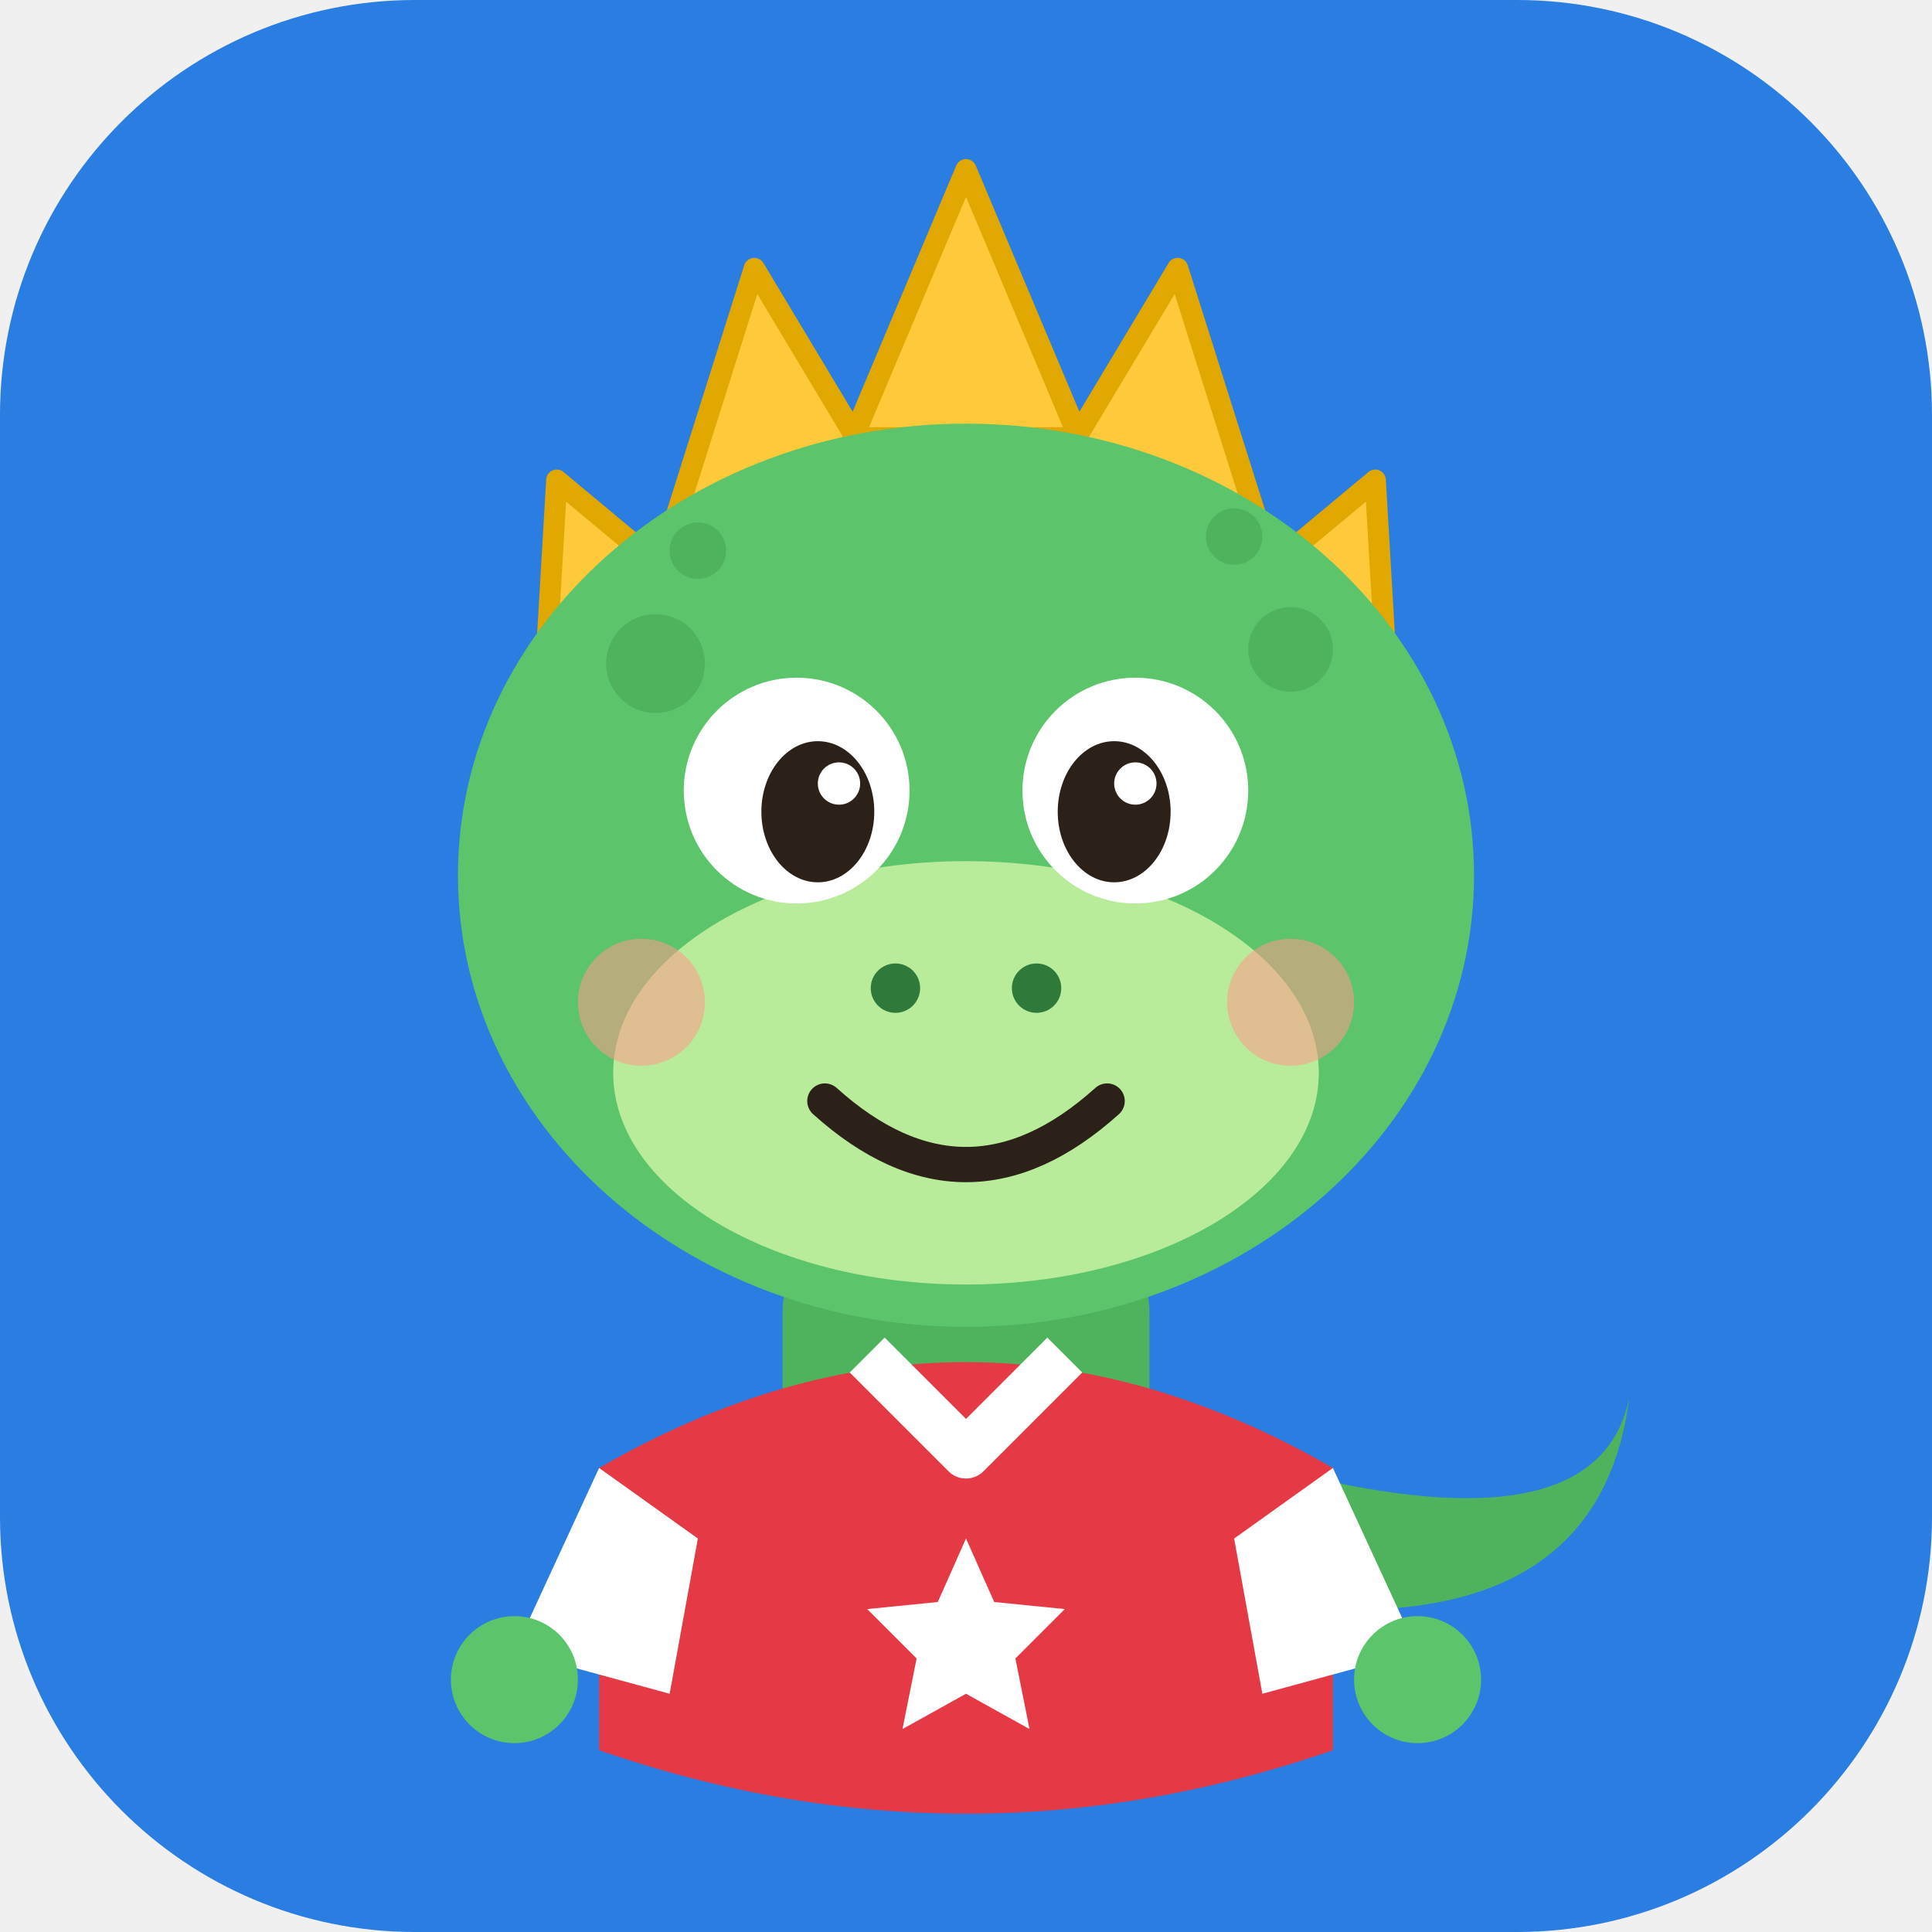
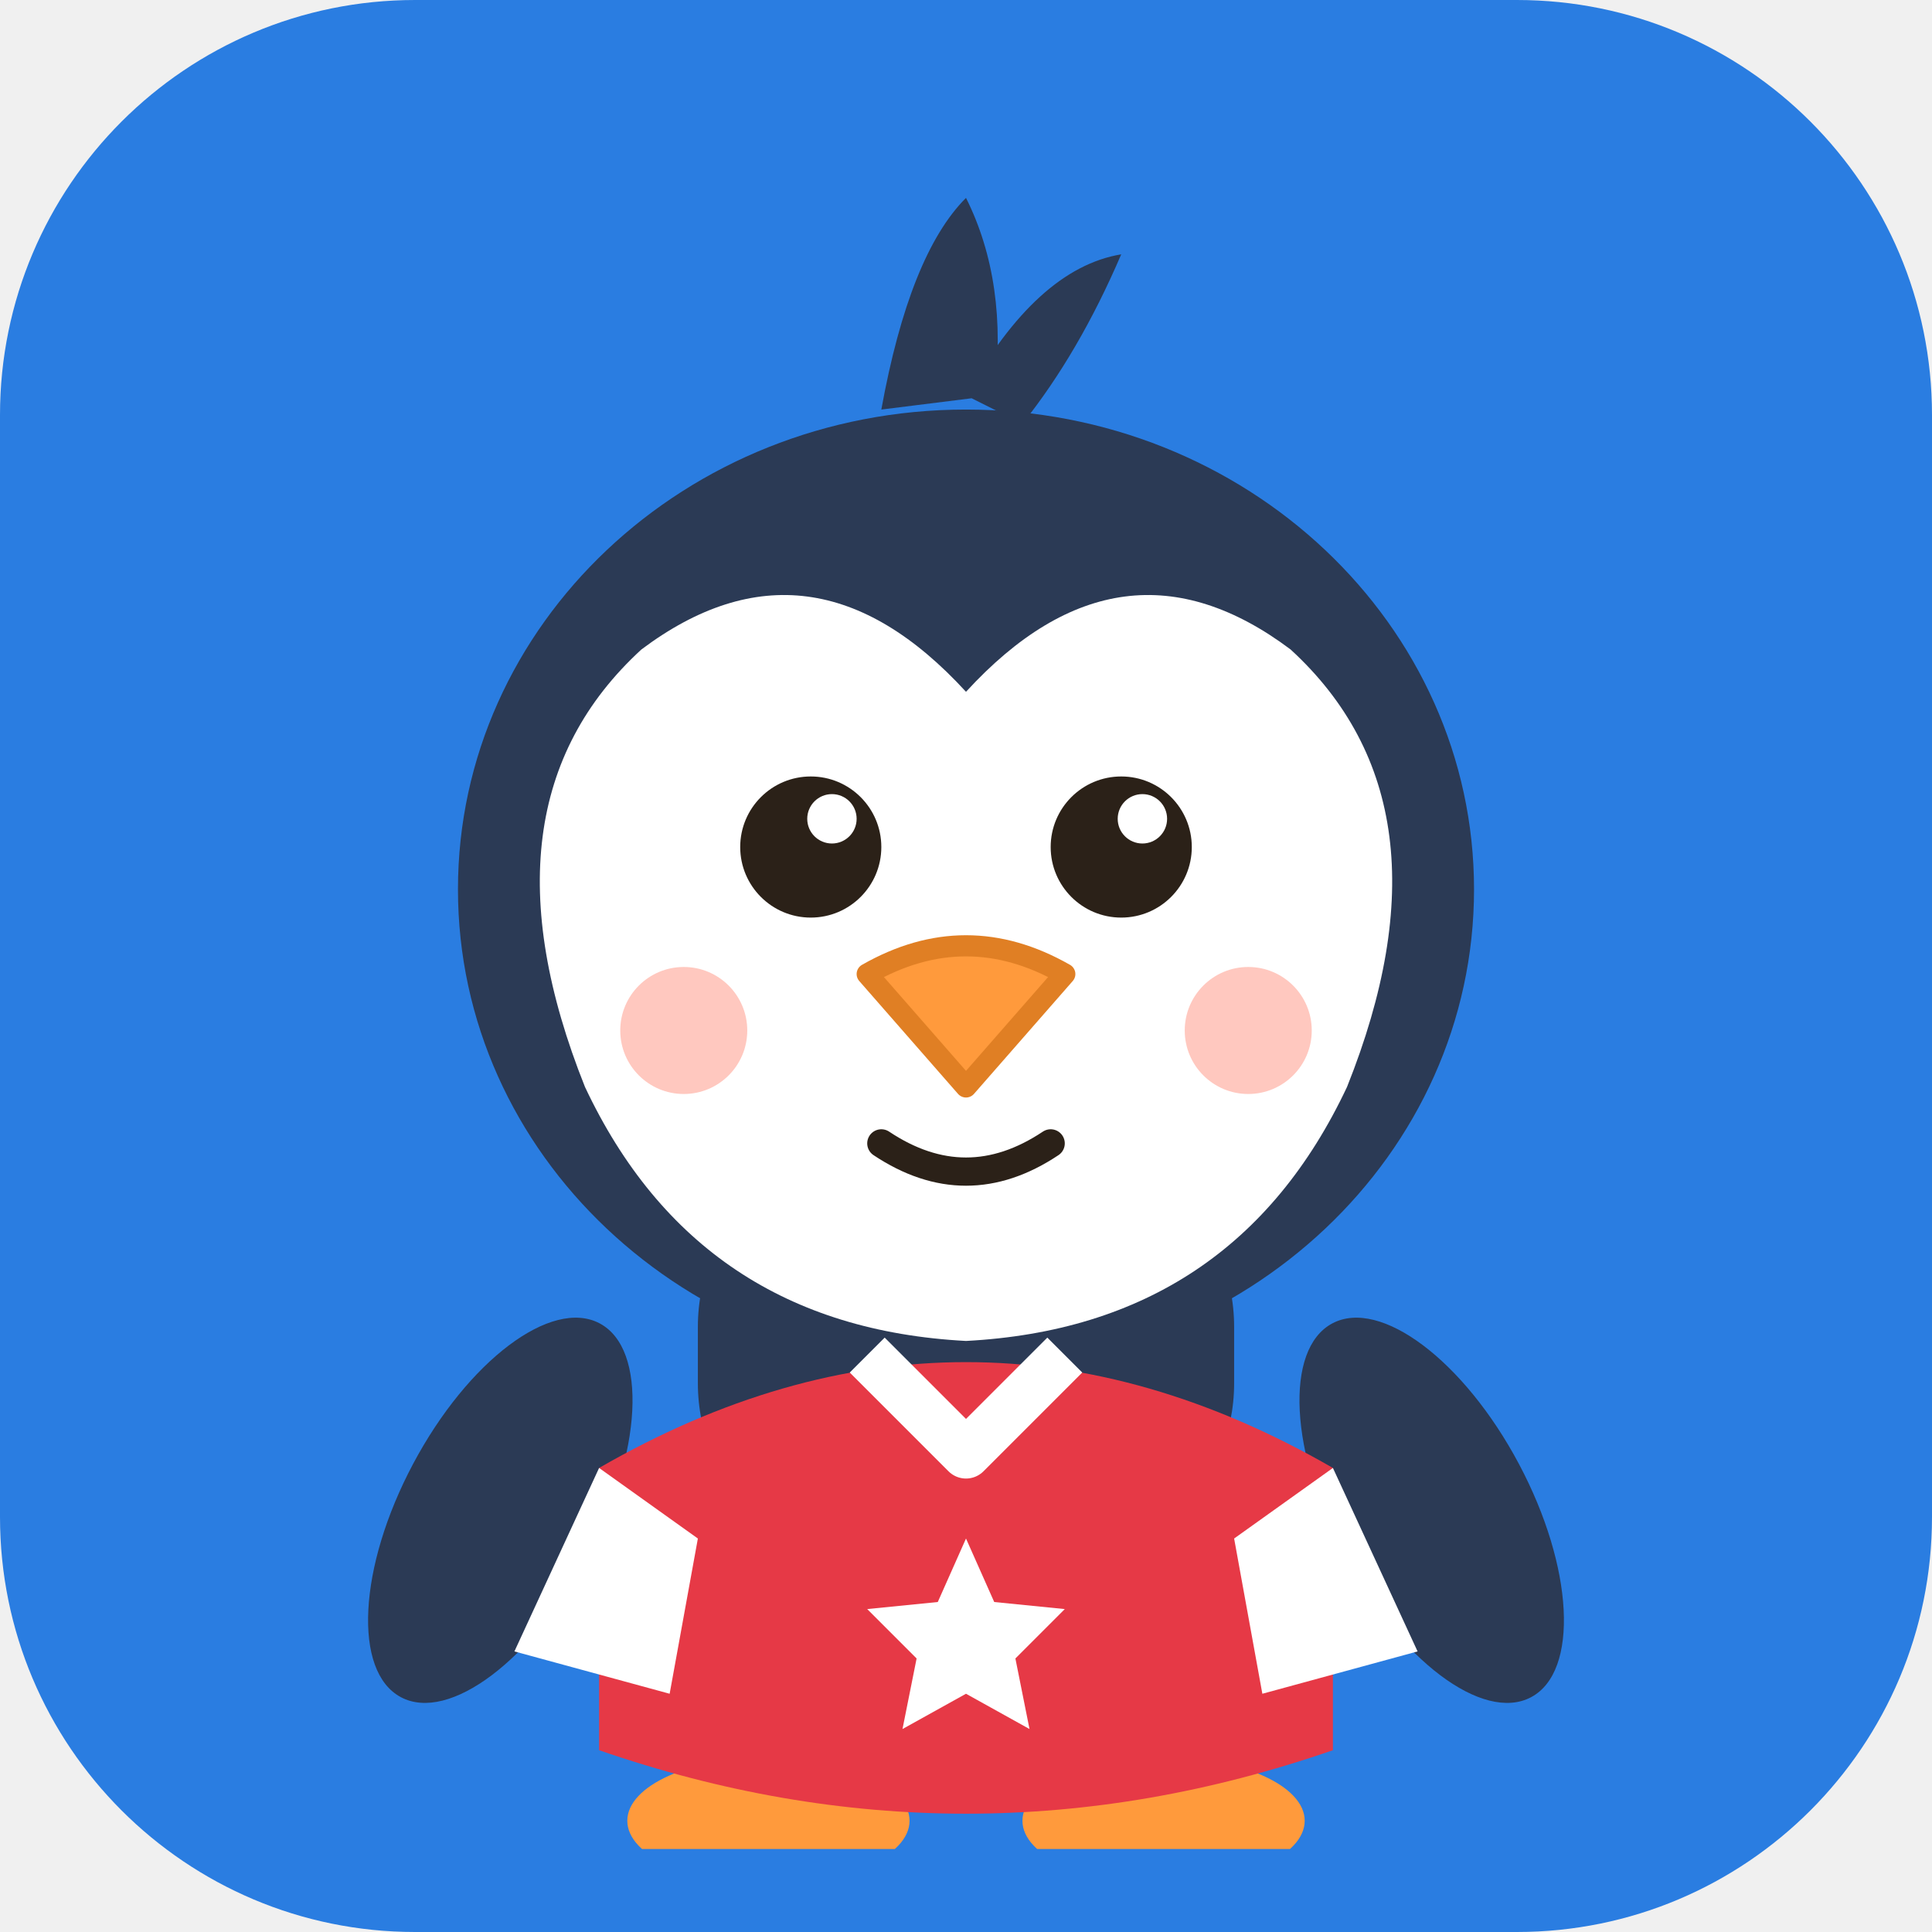
<svg xmlns="http://www.w3.org/2000/svg" viewBox="0 0 512 512">
  <rect width="512" height="512" rx="110" fill="#2a7de1" />
  <svg x="46" y="30" width="420" height="460" viewBox="0 -16 200 246">
-     <path d="M150 196q40 2 44-30q-4 20-42 12z" fill="#4fb35e" />
-     <g fill="#ffc93c" stroke="#e0a800" stroke-width="3" stroke-linejoin="round">
-       <path d="M58 44 70 6l18 30z" />
-       <path d="M84 30 100-8l16 38z" />
-       <path d="M112 36l18-30 12 38z" />
-       <path d="M40 70l2-34 24 20z" />
-       <path d="M134 56l24-20 2 34z" />
-     </g>
-     <rect x="74" y="140" width="52" height="40" rx="14" fill="#4fb35e" />
-     <ellipse cx="100" cy="92" rx="72" ry="64" fill="#5cc46a" />
-     <g fill="#4fb35e">
-       <circle cx="56" cy="62" r="7" />
-       <circle cx="146" cy="60" r="6" />
-       <circle cx="138" cy="44" r="4" />
-       <circle cx="62" cy="46" r="4" />
-     </g>
-     <ellipse cx="100" cy="120" rx="50" ry="30" fill="#b8ec9a" />
-     <circle cx="76" cy="80" r="16" fill="#fff" />
-     <circle cx="124" cy="80" r="16" fill="#fff" />
-     <ellipse cx="79" cy="83" rx="8" ry="10" fill="#2b2118" />
-     <ellipse cx="121" cy="83" rx="8" ry="10" fill="#2b2118" />
-     <circle cx="82" cy="79" r="3" fill="#fff" />
-     <circle cx="124" cy="79" r="3" fill="#fff" />
-     <circle cx="90" cy="108" r="3.5" fill="#2f7a3a" />
-     <circle cx="110" cy="108" r="3.5" fill="#2f7a3a" />
-     <circle cx="54" cy="110" r="9" fill="#ff9a8a" opacity=".55" />
-     <circle cx="146" cy="110" r="9" fill="#ff9a8a" opacity=".55" />
-     <path d="M80 124q20 18 40 0" fill="none" stroke="#2b2118" stroke-width="5" stroke-linecap="round" />
+     <ellipse cx="72" cy="226" rx="20" ry="9" fill="#ff9a3c" />
+     <ellipse cx="128" cy="226" rx="20" ry="9" fill="#ff9a3c" />
+     <ellipse cx="34" cy="182" rx="14" ry="30" fill="#2b3a55" transform="rotate(28 34 182)" />
+     <ellipse cx="166" cy="182" rx="14" ry="30" fill="#2b3a55" transform="rotate(-28 166 182)" />
+     <rect x="62" y="130" width="76" height="60" rx="26" fill="#2b3a55" />
+     <path d="M88 26q4-22 12-30 6 12 4 28M100 24q10-18 22-20-6 14-14 24" fill="#2b3a55" />
+     <ellipse cx="100" cy="94" rx="72" ry="68" fill="#2b3a55" />
+     <path d="M100 66q-22-24-46-6-24 22-8 62 16 34 54 36 38-2 54-36 16-40-8-62-24-18-46 6z" fill="#fff" />
+     <circle cx="78" cy="88" r="10" fill="#2b2118" />
+     <circle cx="122" cy="88" r="10" fill="#2b2118" />
+     <circle cx="81" cy="84" r="3.5" fill="#fff" />
+     <circle cx="125" cy="84" r="3.5" fill="#fff" />
+     <circle cx="60" cy="114" r="9" fill="#ff9a8a" opacity=".55" />
+     <circle cx="140" cy="114" r="9" fill="#ff9a8a" opacity=".55" />
+     <path d="M86 106q14-8 28 0l-14 16z" fill="#ff9a3c" stroke="#e07f24" stroke-width="3" stroke-linejoin="round" />
+     <path d="M88 130q12 8 24 0" fill="none" stroke="#2b2118" stroke-width="4" stroke-linecap="round" />
    <path d="M48 176q52-30 104 0v40q-52 18-104 0z" fill="#e63946" />
    <path d="M48 176l-12 26 22 6 4-22zM152 176l12 26-22 6-4-22z" fill="#fff" />
-     <circle cx="36" cy="206" r="9" fill="#5cc46a" />
-     <circle cx="164" cy="206" r="9" fill="#5cc46a" />
    <path d="M86 160l14 14 14-14" fill="none" stroke="#fff" stroke-width="7" stroke-linejoin="round" />
    <path d="M100 186l4 9 10 1-7 7 2 10-9-5-9 5 2-10-7-7 10-1z" fill="#fff" />
  </svg>
</svg>
